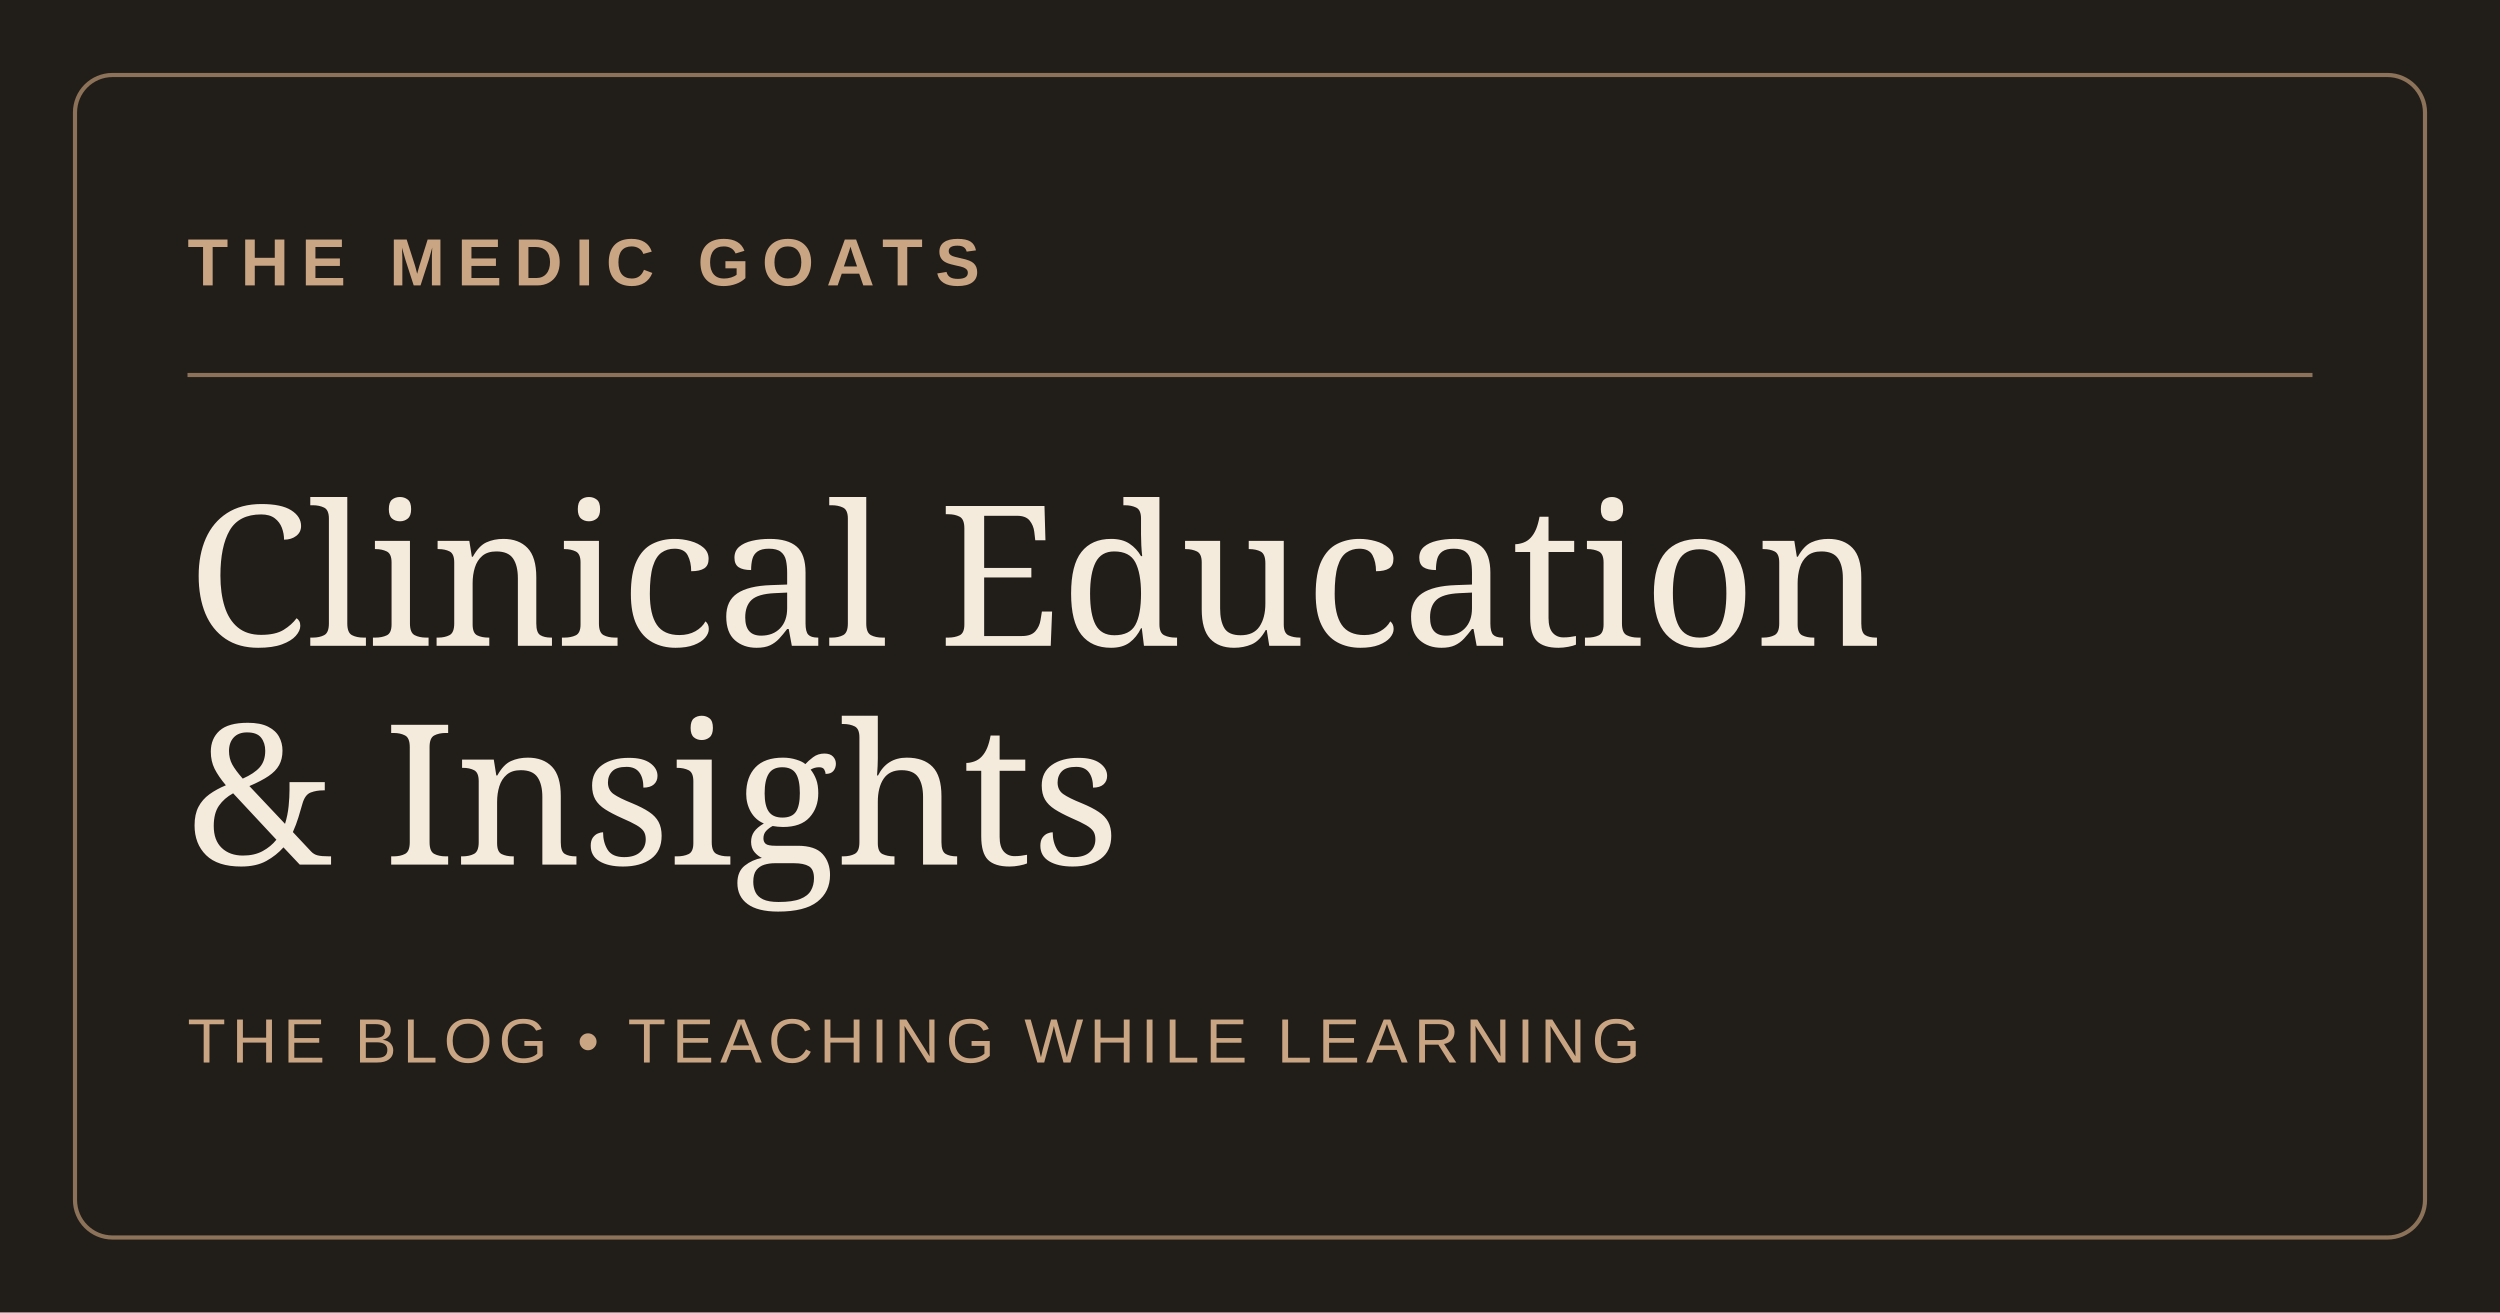
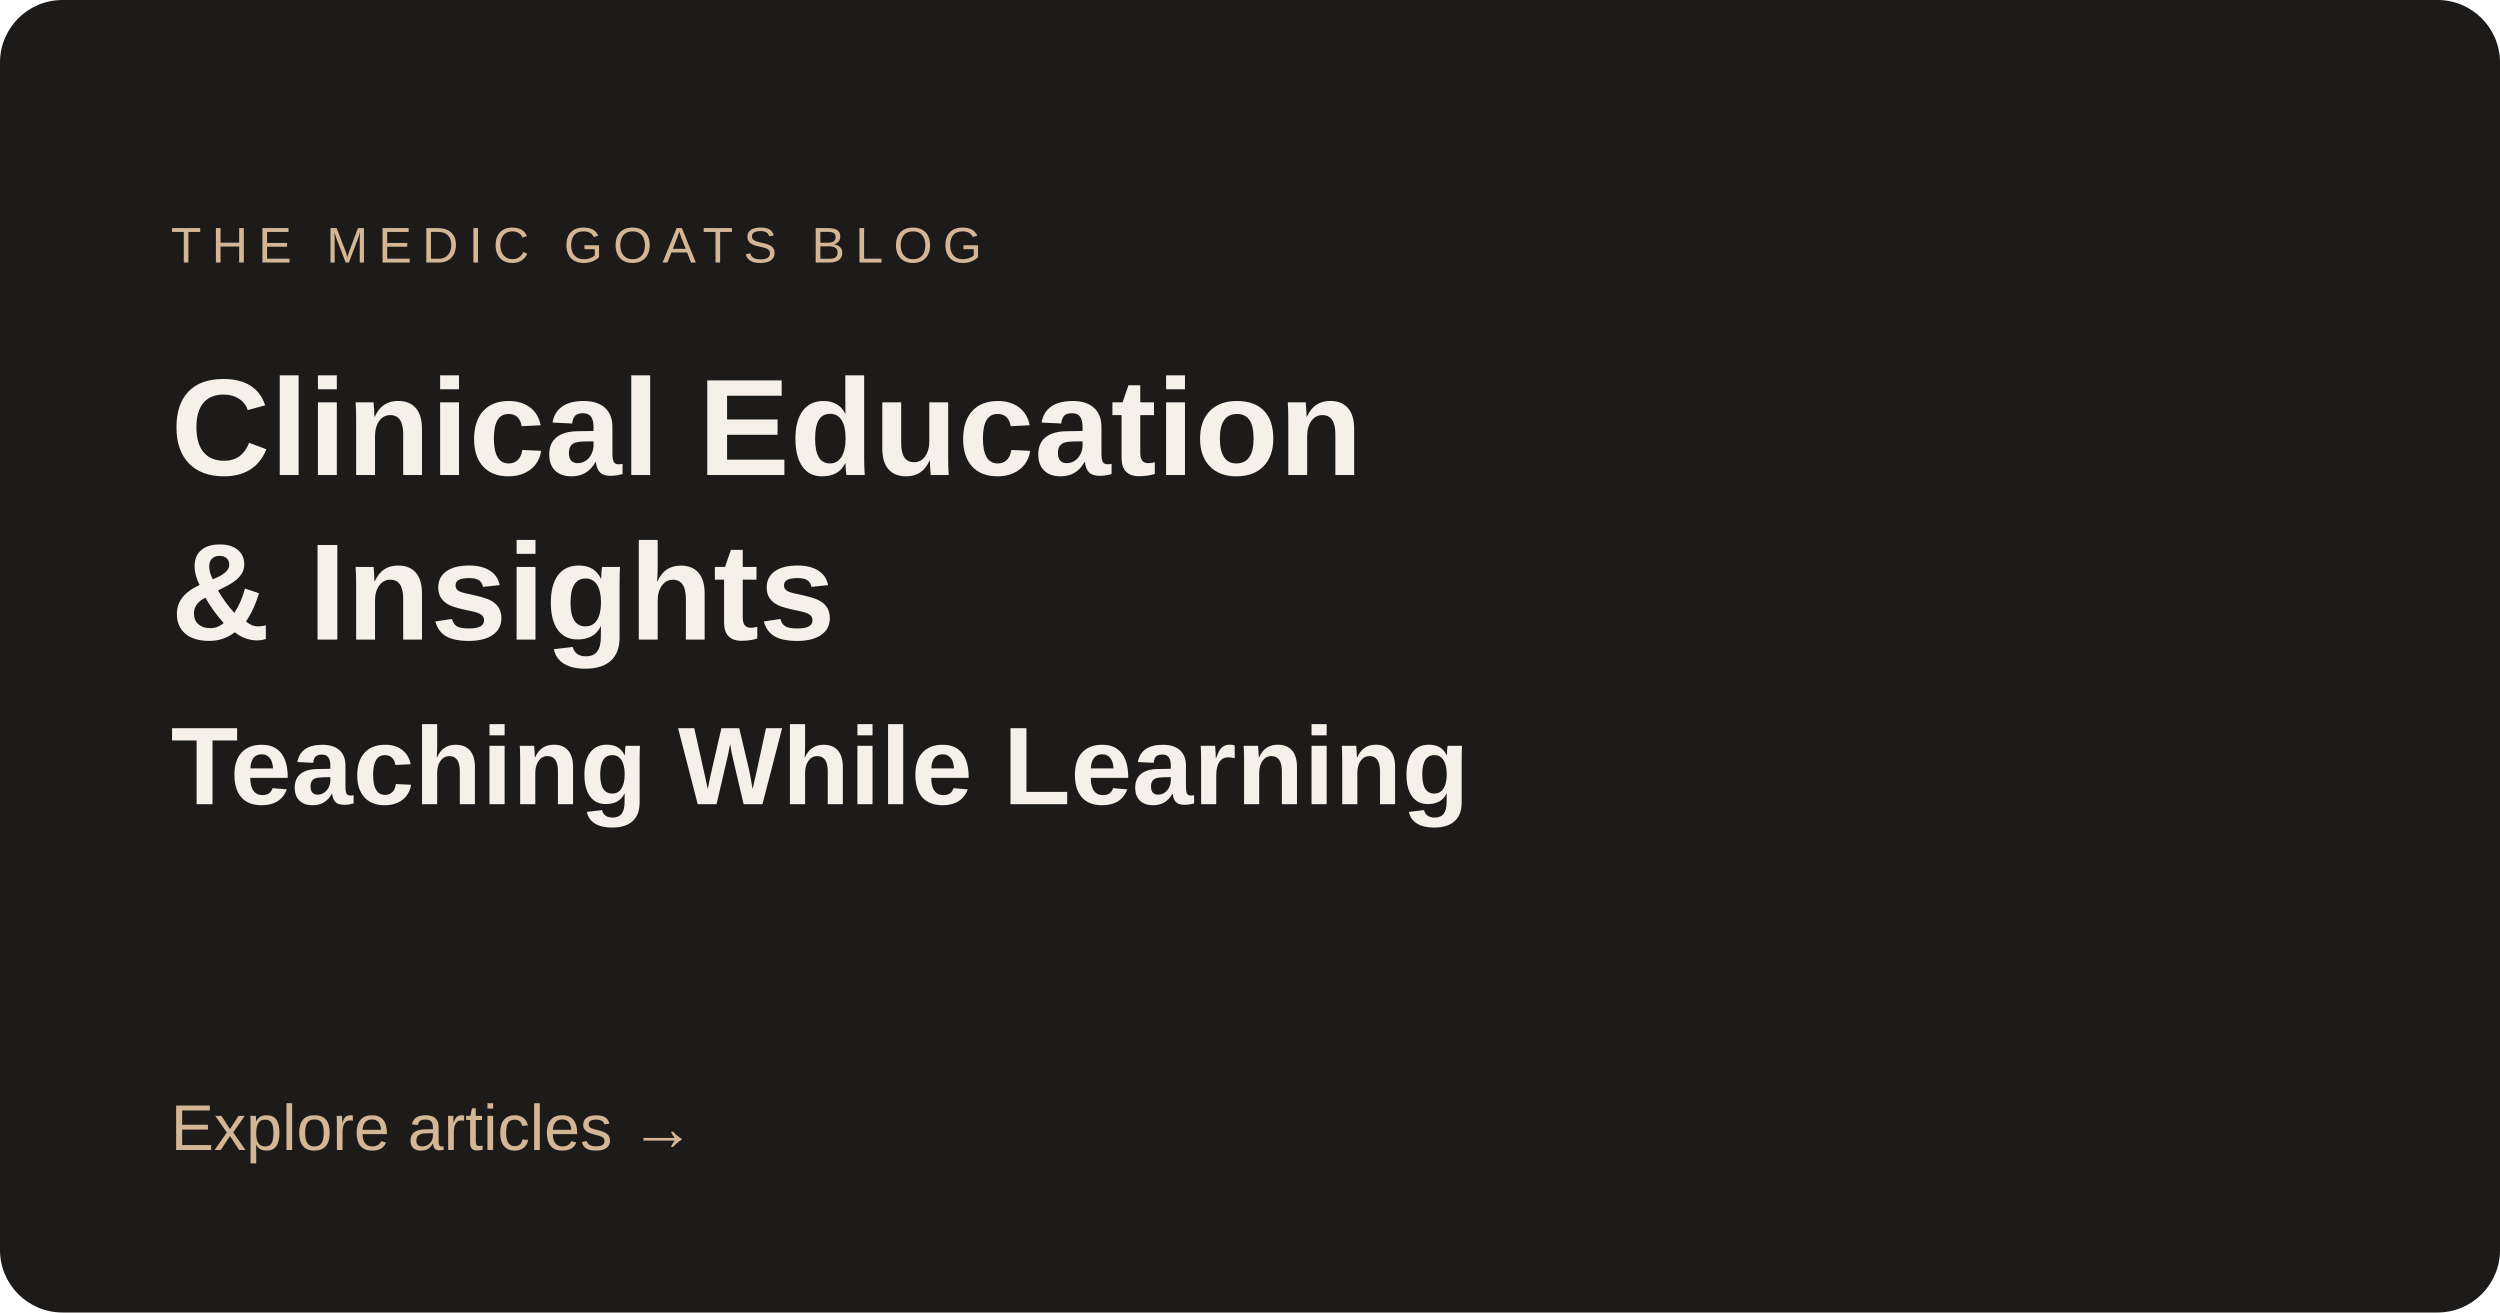
<svg xmlns="http://www.w3.org/2000/svg" width="1200" height="630" viewBox="0 0 1200 630">
-   <rect width="1200" height="630" fill="#211d19" />
-   <rect x="36" y="36" width="1128" height="558" rx="18" fill="none" stroke="#8c7259" stroke-width="2" />
-   <text x="90" y="137" font-family="Arial,sans-serif" font-size="32" font-weight="700" letter-spacing="6" fill="#c9a583">THE MEDIC GOATS</text>
-   <line x1="90" y1="180" x2="1110" y2="180" stroke="#8c7259" stroke-width="2" />
-   <text x="90" y="310" font-family="Georgia,serif" font-size="94" fill="#f5ebdd">Clinical Education</text>
-   <text x="90" y="415" font-family="Georgia,serif" font-size="94" fill="#f5ebdd">&amp; Insights</text>
-   <text x="90" y="510" font-family="Arial,sans-serif" font-size="30" letter-spacing="3" fill="#c9a583">THE BLOG  •  TEACHING WHILE LEARNING</text>
+   <rect width="1200" height="630" rx="30" fill="#1c1b19" />
+   <text x="82" y="126" fill="#d4b695" font-family="Arial,Helvetica,sans-serif" font-size="24" letter-spacing="5">THE MEDIC GOATS BLOG</text>
+   <text x="82" y="228" fill="#f5f0e9" font-family="Arial,Helvetica,sans-serif" font-size="66" font-weight="bold">Clinical Education</text>
+   <text x="82" y="307" fill="#f5f0e9" font-family="Arial,Helvetica,sans-serif" font-size="66" font-weight="bold">&amp; Insights</text>
+   <text x="82" y="386" fill="#f5f0e9" font-family="Arial,Helvetica,sans-serif" font-size="53" font-weight="bold">Teaching While Learning</text>
+   <text x="82" y="552" fill="#d4b695" font-family="Arial,Helvetica,sans-serif" font-size="31">Explore articles →</text>
</svg>
